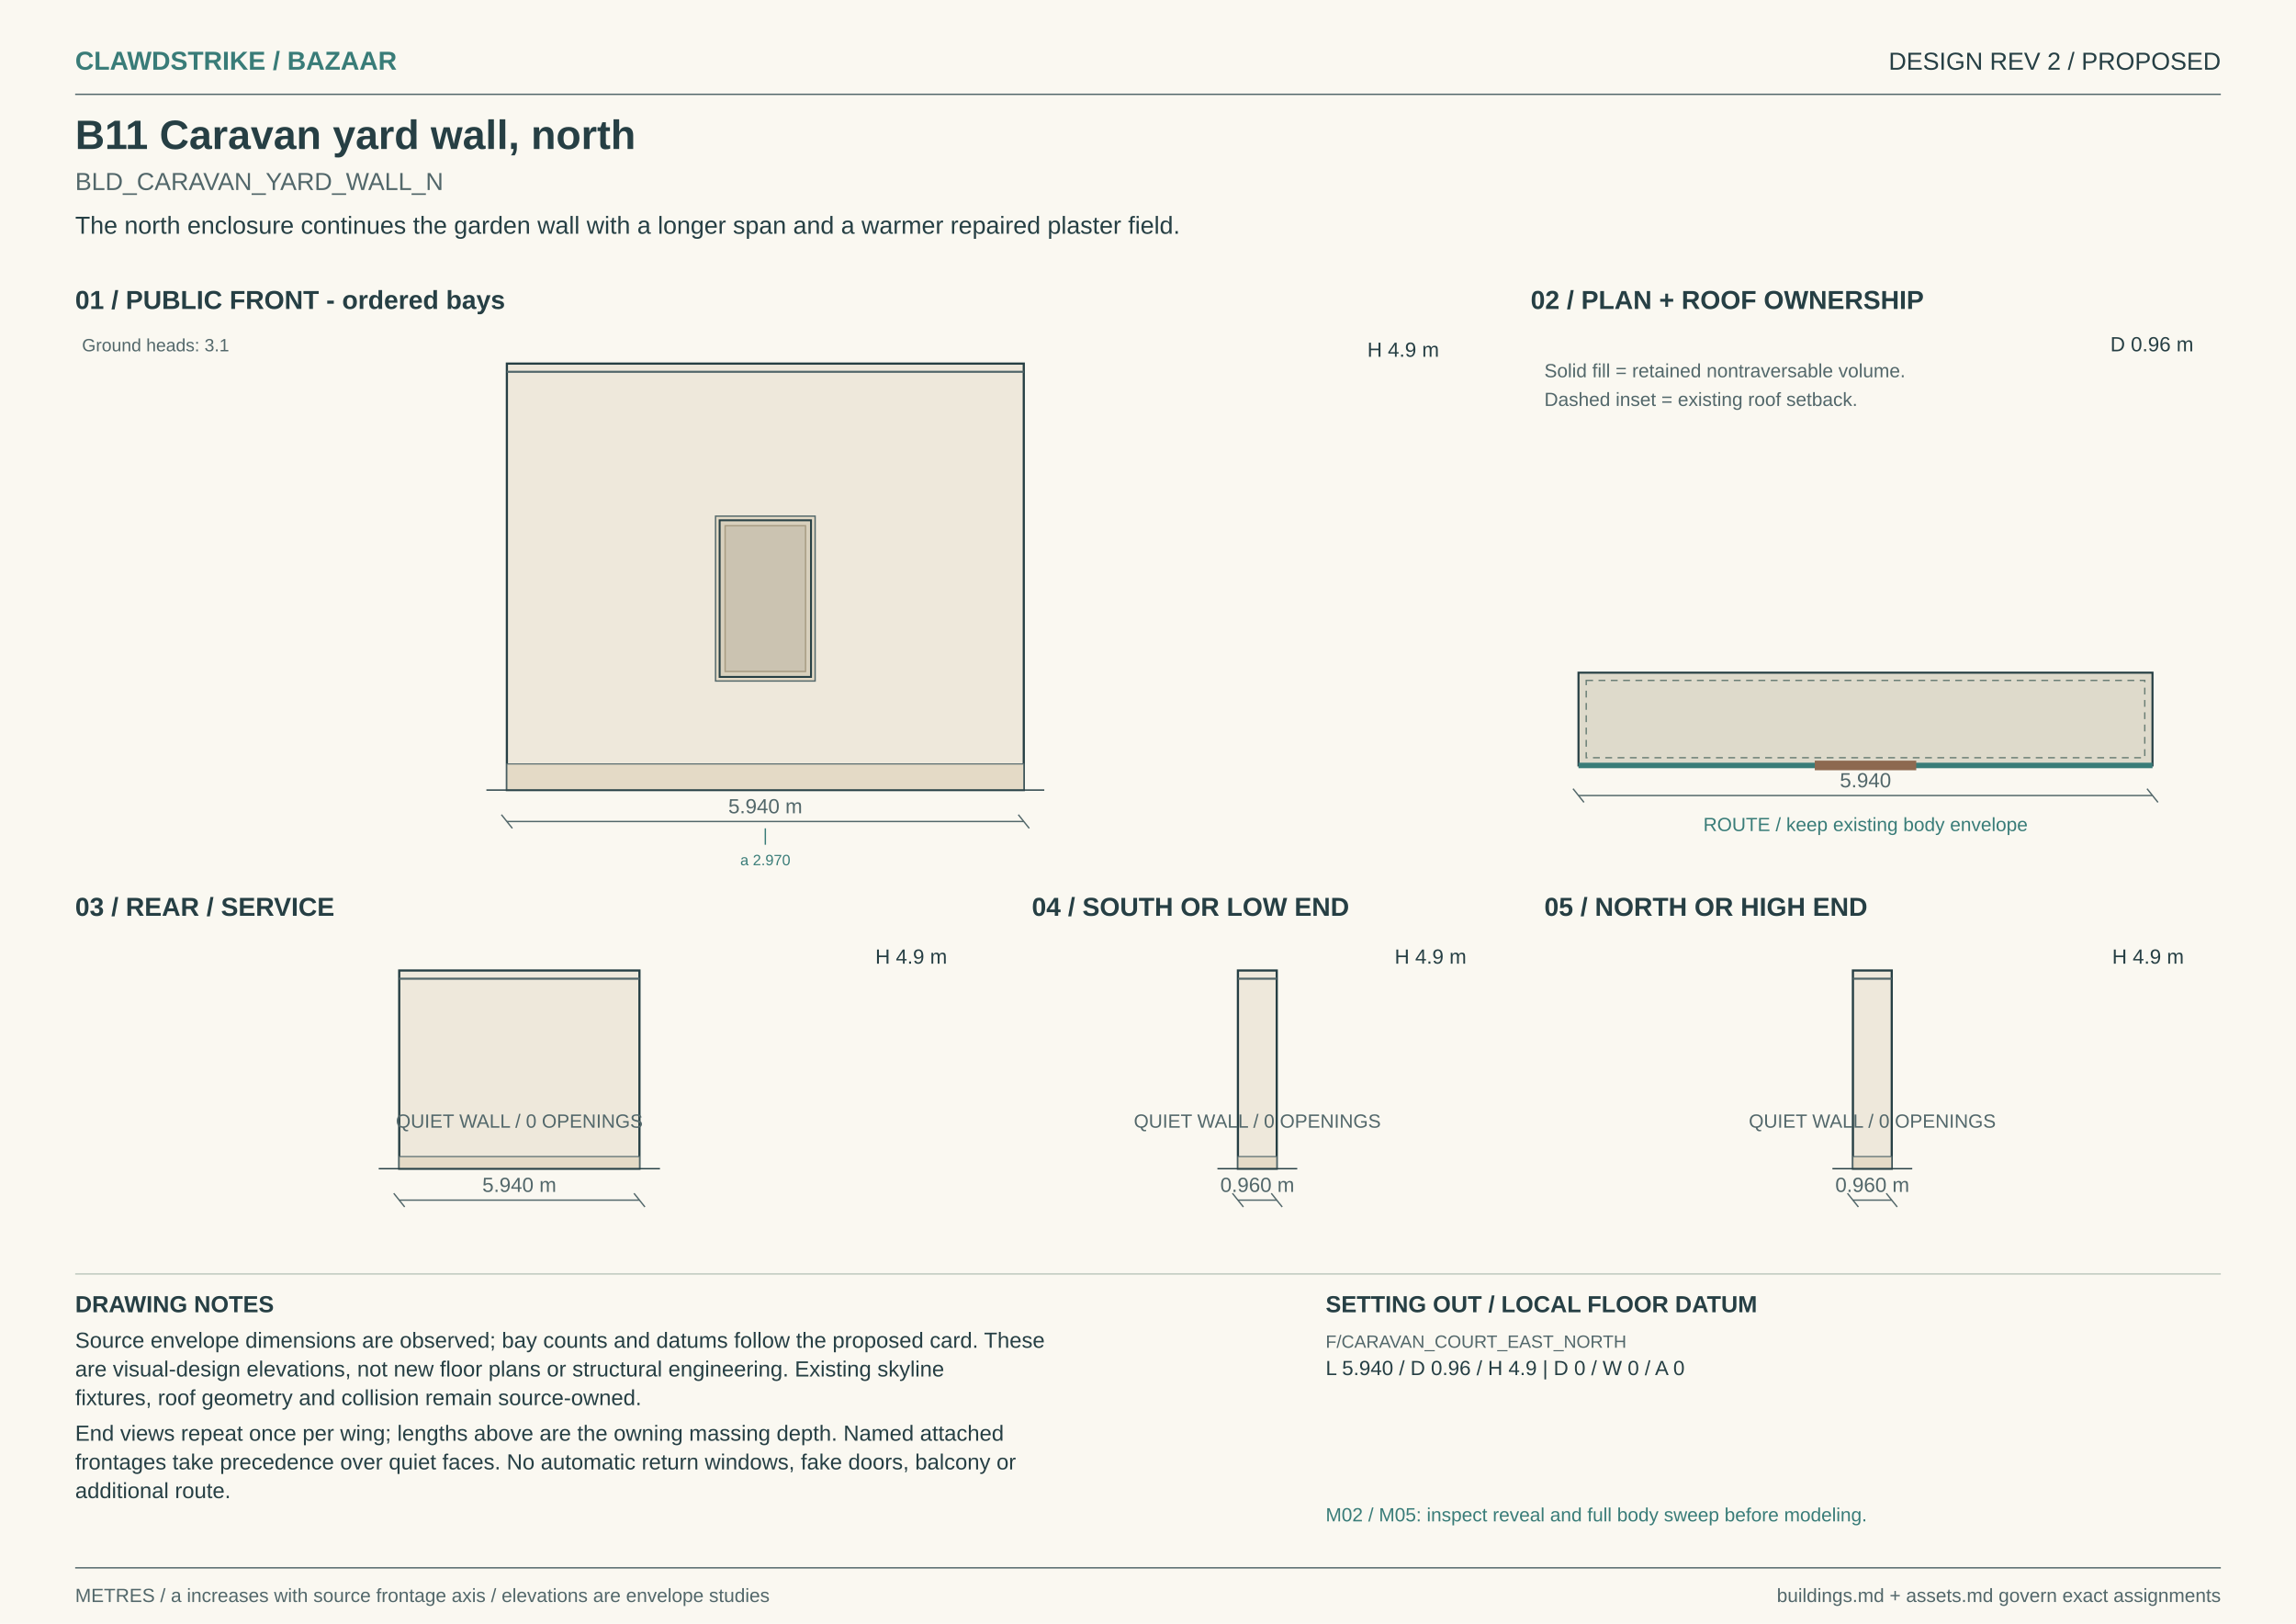
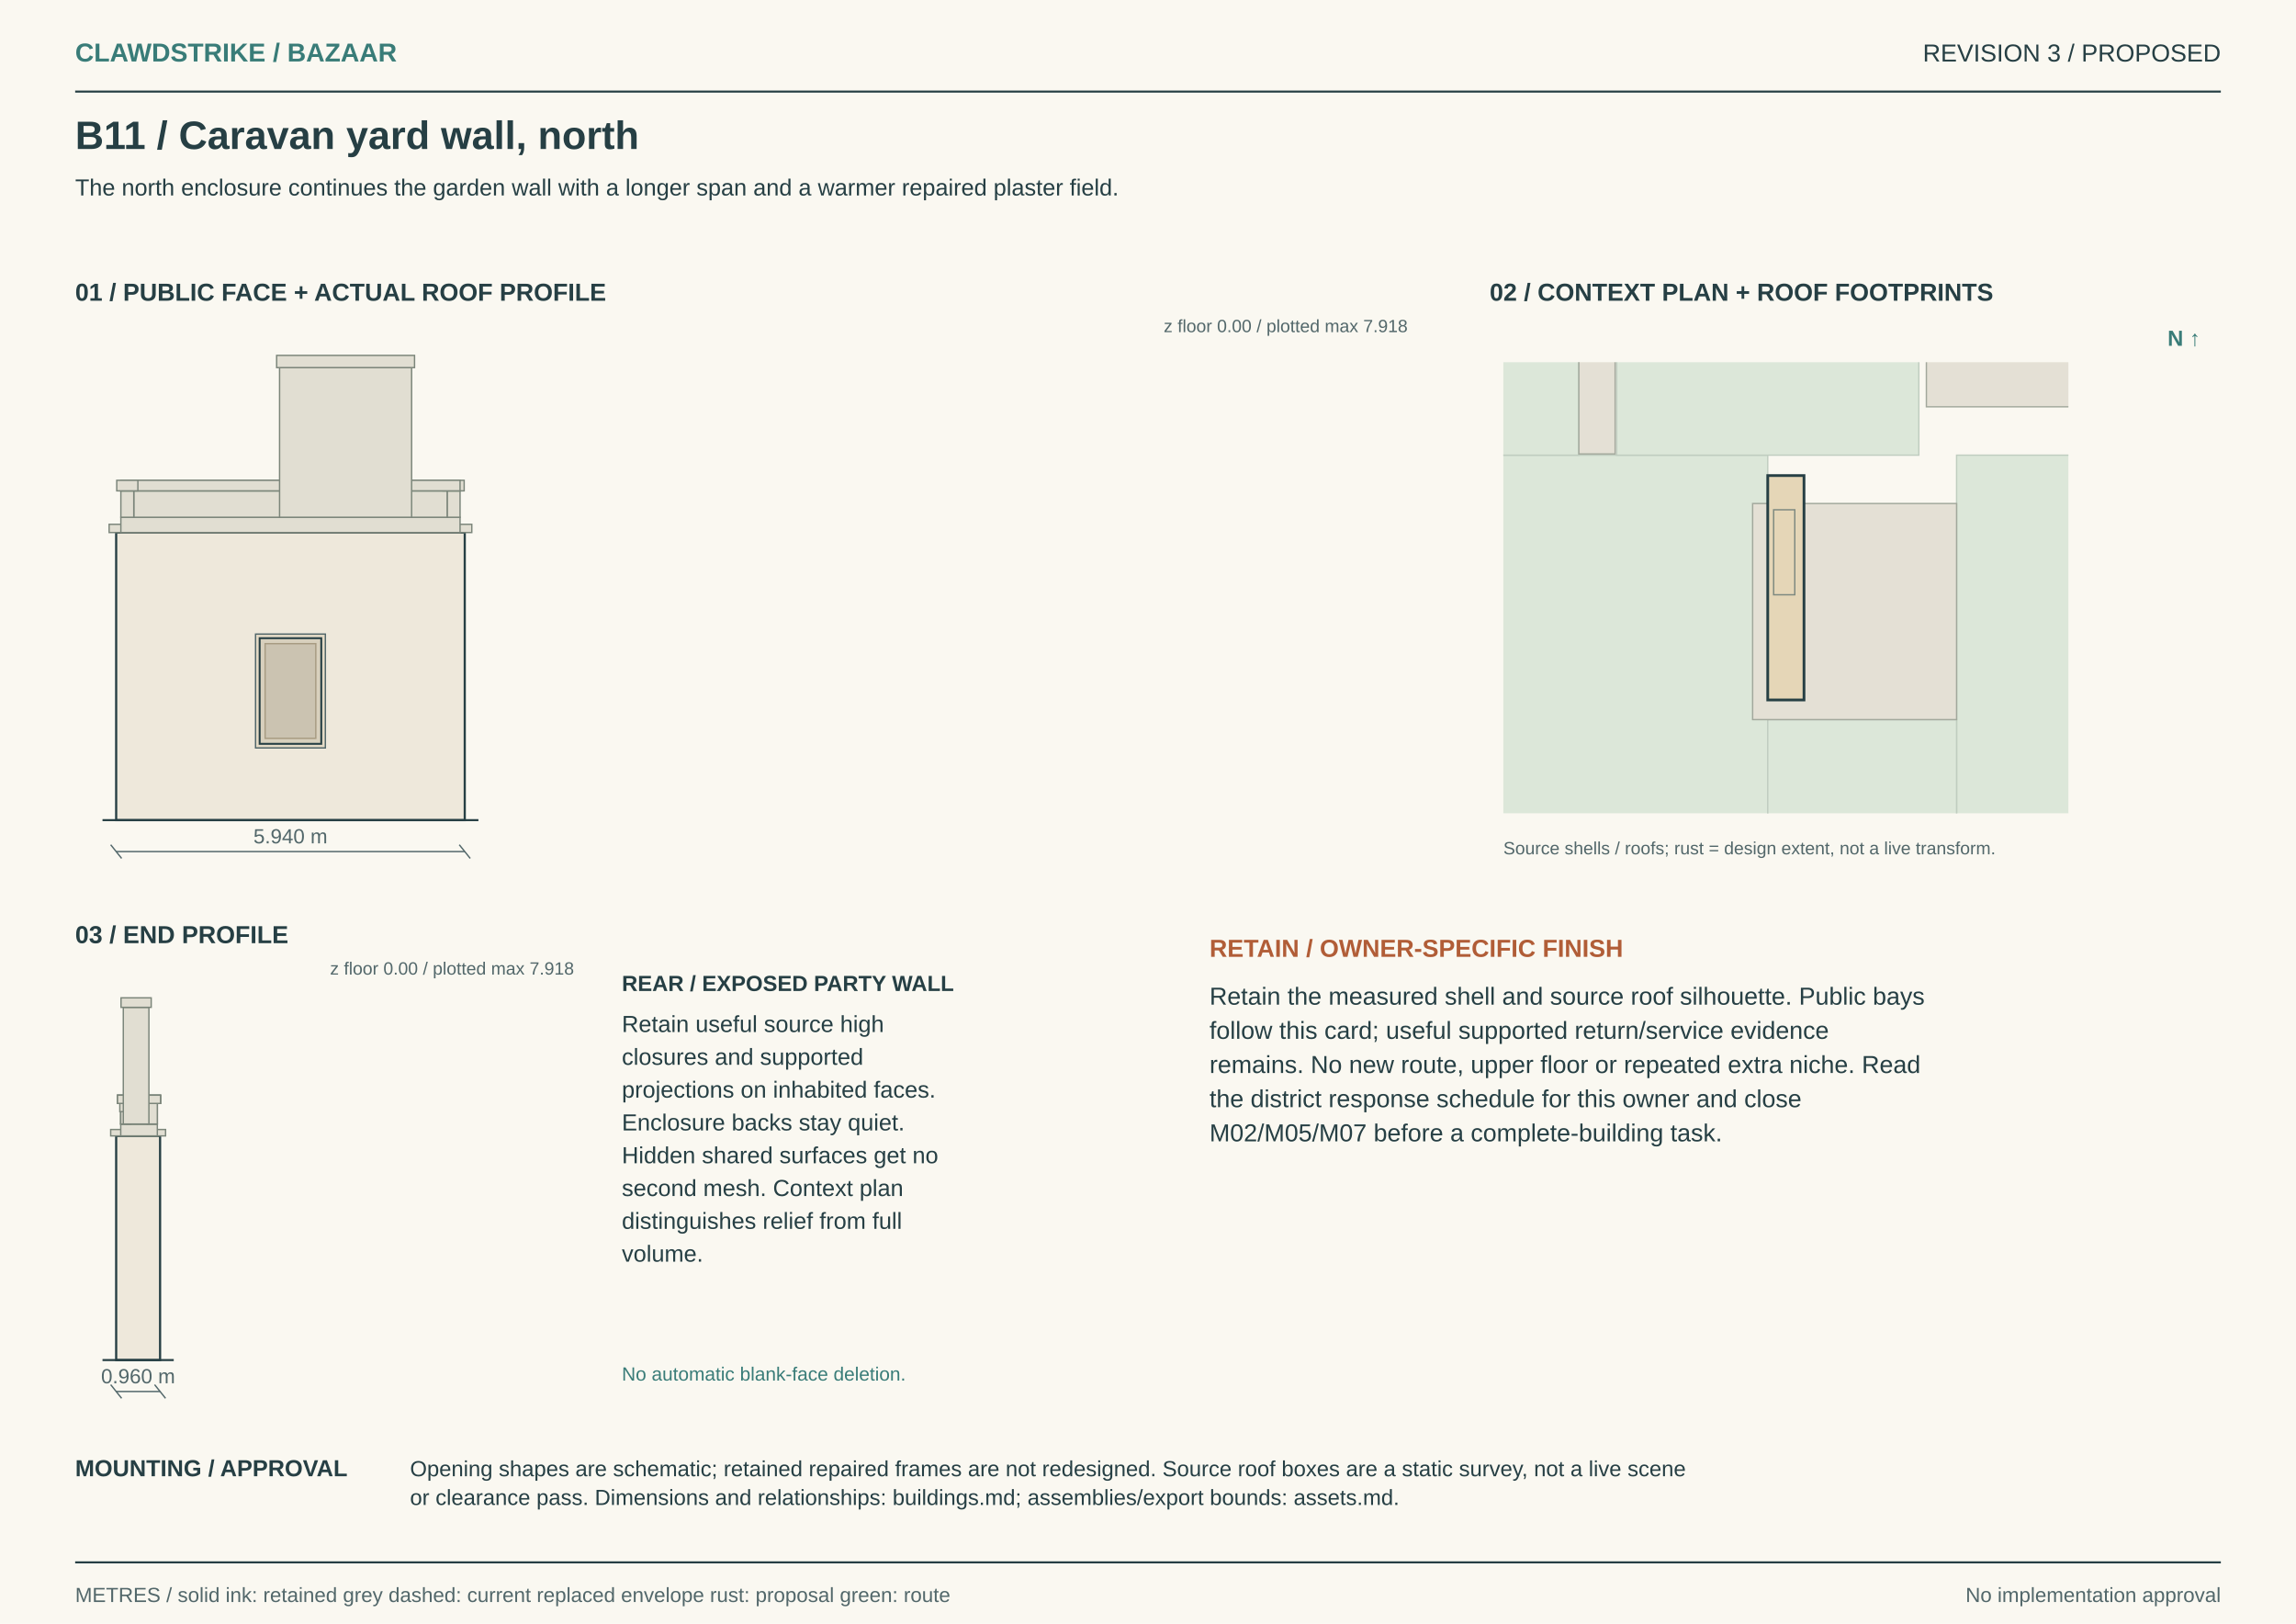
<svg xmlns="http://www.w3.org/2000/svg" width="1680" height="1188" viewBox="0 0 1680 1188">
  <rect x="0" y="0" width="1680" height="1188" fill="#faf8f1" stroke="none" stroke-width="1" />
-   <text x="55.00" y="51.00" font-family="Arial,sans-serif" font-size="19" fill="#397c78" font-weight="bold" text-anchor="start">CLAWDSTRIKE / BAZAAR</text>
-   <text x="1625.00" y="51.00" font-family="Arial,sans-serif" font-size="18" fill="#263f44" font-weight="normal" text-anchor="end">DESIGN REV 2 / PROPOSED</text>
-   <line x1="55" y1="69" x2="1625" y2="69" stroke="#52676a" stroke-width="1" />
-   <text x="55.00" y="109.00" font-family="Arial,sans-serif" font-size="30" fill="#263f44" font-weight="bold" text-anchor="start">B11  Caravan yard wall, north</text>
-   <text x="55.00" y="139.00" font-family="Arial,sans-serif" font-size="18" fill="#52676a" font-weight="normal" text-anchor="start">BLD_CARAVAN_YARD_WALL_N</text>
-   <text x="55.00" y="171.00" font-family="Arial,sans-serif" font-size="18" fill="#263f44" font-weight="normal" text-anchor="start">The north enclosure continues the garden wall with a longer span and a warmer repaired plaster field.</text>
-   <text x="55.00" y="226.00" font-family="Arial,sans-serif" font-size="19" fill="#263f44" font-weight="bold" text-anchor="start">01 / PUBLIC FRONT - ordered bays</text>
-   <rect x="370.89" y="266.0" width="378.22" height="312.0" fill="#eee8db" stroke="#263f44" stroke-width="1.6" />
-   <rect x="370.89" y="558.898" width="378.22" height="19.102" fill="#e4dac6" stroke="#52676a" stroke-width="0.8" />
-   <line x1="370.89" y1="272.0" x2="749.11" y2="272.0" stroke="#52676a" stroke-width="1.5" />
-   <rect x="523.571" y="377.612" width="72.857" height="120.612" fill="#e4dac6" stroke="#52676a" stroke-width="1" />
-   <rect x="526.571" y="380.612" width="66.857" height="114.612" fill="#d8d0bd" stroke="#263f44" stroke-width="1.4" />
-   <rect x="530.571" y="384.612" width="58.857" height="106.612" fill="#cbc3b1" stroke="#a79b82" stroke-width="1" />
-   <line x1="560" y1="606" x2="560" y2="618" stroke="#397c78" stroke-width="1" />
-   <text x="560.00" y="633.00" font-family="Arial,sans-serif" font-size="11" fill="#397c78" font-weight="normal" text-anchor="middle">a 2.970</text>
-   <line x1="370.89" y1="601" x2="749.11" y2="601" stroke="#52676a" stroke-width="1" />
-   <line x1="366.89" y1="596" x2="374.89" y2="606" stroke="#52676a" stroke-width="1" />
-   <line x1="745.11" y1="596" x2="753.11" y2="606" stroke="#52676a" stroke-width="1" />
-   <text x="560.00" y="595.00" font-family="Arial,sans-serif" font-size="15" fill="#52676a" font-weight="normal" text-anchor="middle">5.940 m</text>
-   <text x="60.00" y="257.00" font-family="Arial,sans-serif" font-size="13" fill="#52676a" font-weight="normal" text-anchor="start">Ground heads: 3.1</text>
-   <text x="1053.00" y="261.00" font-family="Arial,sans-serif" font-size="15" fill="#263f44" font-weight="normal" text-anchor="end">H 4.9 m</text>
-   <line x1="355.89" y1="578" x2="764.11" y2="578" stroke="#263f44" stroke-width="1" />
-   <text x="1120.00" y="226.00" font-family="Arial,sans-serif" font-size="19" fill="#263f44" font-weight="bold" text-anchor="start">02 / PLAN + ROOF OWNERSHIP</text>
-   <rect x="1155.0" y="492.121" width="420" height="67.879" fill="#dedacb" stroke="#263f44" stroke-width="1.5" />
-   <rect x="1160.657" y="497.778" width="408.687" height="56.566" fill="none" stroke="#6a7e75" stroke-dasharray="5 4" />
-   <line x1="1155.0" y1="560" x2="1575.0" y2="560" stroke="#397c78" stroke-width="4" />
-   <line x1="1327.879" y1="560" x2="1402.121" y2="560" stroke="#8d6950" stroke-width="7" />
-   <line x1="1155.0" y1="582" x2="1575.0" y2="582" stroke="#52676a" stroke-width="1" />
-   <line x1="1151.0" y1="577" x2="1159.0" y2="587" stroke="#52676a" stroke-width="1" />
-   <line x1="1571.0" y1="577" x2="1579.0" y2="587" stroke="#52676a" stroke-width="1" />
-   <text x="1365.00" y="576.00" font-family="Arial,sans-serif" font-size="15" fill="#52676a" font-weight="normal" text-anchor="middle">5.940</text>
-   <text x="1605.00" y="257.00" font-family="Arial,sans-serif" font-size="15" fill="#263f44" font-weight="normal" text-anchor="end">D 0.96 m</text>
-   <text x="1365.00" y="608.00" font-family="Arial,sans-serif" font-size="14" fill="#397c78" font-weight="normal" text-anchor="middle">ROUTE / keep existing body envelope</text>
-   <text x="1130.00" y="276.00" font-family="Arial,sans-serif" font-size="14" fill="#52676a" font-weight="normal" text-anchor="start">Solid fill = retained nontraversable volume.</text>
-   <text x="1130.00" y="297.00" font-family="Arial,sans-serif" font-size="14" fill="#52676a" font-weight="normal" text-anchor="start">Dashed inset = existing roof setback.</text>
-   <text x="55.00" y="670.00" font-family="Arial,sans-serif" font-size="19" fill="#263f44" font-weight="bold" text-anchor="start">03 / REAR / SERVICE</text>
-   <rect x="292.112" y="710.0" width="175.776" height="145.0" fill="#eee8db" stroke="#263f44" stroke-width="1.6" />
-   <rect x="292.112" y="846.122" width="175.776" height="8.878" fill="#e4dac6" stroke="#52676a" stroke-width="0.8" />
-   <line x1="292.112" y1="716.0" x2="467.888" y2="716.0" stroke="#52676a" stroke-width="1.5" />
-   <line x1="292.112" y1="878" x2="467.888" y2="878" stroke="#52676a" stroke-width="1" />
-   <line x1="288.112" y1="873" x2="296.112" y2="883" stroke="#52676a" stroke-width="1" />
-   <line x1="463.888" y1="873" x2="471.888" y2="883" stroke="#52676a" stroke-width="1" />
-   <text x="380.00" y="872.00" font-family="Arial,sans-serif" font-size="15" fill="#52676a" font-weight="normal" text-anchor="middle">5.940 m</text>
-   <text x="693.00" y="705.00" font-family="Arial,sans-serif" font-size="15" fill="#263f44" font-weight="normal" text-anchor="end">H 4.9 m</text>
-   <line x1="277.112" y1="855" x2="482.888" y2="855" stroke="#263f44" stroke-width="1" />
-   <text x="380.00" y="825.00" font-family="Arial,sans-serif" font-size="14" fill="#52676a" font-weight="normal" text-anchor="middle">QUIET WALL / 0 OPENINGS</text>
-   <text x="755.00" y="670.00" font-family="Arial,sans-serif" font-size="19" fill="#263f44" font-weight="bold" text-anchor="start">04 / SOUTH OR LOW END</text>
-   <rect x="905.796" y="710.0" width="28.408" height="145.0" fill="#eee8db" stroke="#263f44" stroke-width="1.6" />
-   <rect x="905.796" y="846.122" width="28.408" height="8.878" fill="#e4dac6" stroke="#52676a" stroke-width="0.8" />
-   <line x1="905.796" y1="716.0" x2="934.204" y2="716.0" stroke="#52676a" stroke-width="1.5" />
-   <line x1="905.796" y1="878" x2="934.204" y2="878" stroke="#52676a" stroke-width="1" />
-   <line x1="901.796" y1="873" x2="909.796" y2="883" stroke="#52676a" stroke-width="1" />
-   <line x1="930.204" y1="873" x2="938.204" y2="883" stroke="#52676a" stroke-width="1" />
-   <text x="920.00" y="872.00" font-family="Arial,sans-serif" font-size="15" fill="#52676a" font-weight="normal" text-anchor="middle">0.960 m</text>
-   <text x="1073.00" y="705.00" font-family="Arial,sans-serif" font-size="15" fill="#263f44" font-weight="normal" text-anchor="end">H 4.9 m</text>
-   <line x1="890.796" y1="855" x2="949.204" y2="855" stroke="#263f44" stroke-width="1" />
-   <text x="920.00" y="825.00" font-family="Arial,sans-serif" font-size="14" fill="#52676a" font-weight="normal" text-anchor="middle">QUIET WALL / 0 OPENINGS</text>
-   <text x="1130.00" y="670.00" font-family="Arial,sans-serif" font-size="19" fill="#263f44" font-weight="bold" text-anchor="start">05 / NORTH OR HIGH END</text>
-   <rect x="1355.796" y="710.0" width="28.408" height="145.0" fill="#eee8db" stroke="#263f44" stroke-width="1.6" />
-   <rect x="1355.796" y="846.122" width="28.408" height="8.878" fill="#e4dac6" stroke="#52676a" stroke-width="0.8" />
-   <line x1="1355.796" y1="716.0" x2="1384.204" y2="716.0" stroke="#52676a" stroke-width="1.5" />
-   <line x1="1355.796" y1="878" x2="1384.204" y2="878" stroke="#52676a" stroke-width="1" />
-   <line x1="1351.796" y1="873" x2="1359.796" y2="883" stroke="#52676a" stroke-width="1" />
-   <line x1="1380.204" y1="873" x2="1388.204" y2="883" stroke="#52676a" stroke-width="1" />
-   <text x="1370.00" y="872.00" font-family="Arial,sans-serif" font-size="15" fill="#52676a" font-weight="normal" text-anchor="middle">0.960 m</text>
-   <text x="1598.00" y="705.00" font-family="Arial,sans-serif" font-size="15" fill="#263f44" font-weight="normal" text-anchor="end">H 4.9 m</text>
-   <line x1="1340.796" y1="855" x2="1399.204" y2="855" stroke="#263f44" stroke-width="1" />
-   <text x="1370.00" y="825.00" font-family="Arial,sans-serif" font-size="14" fill="#52676a" font-weight="normal" text-anchor="middle">QUIET WALL / 0 OPENINGS</text>
-   <line x1="55" y1="932" x2="1625" y2="932" stroke="#bec7bd" stroke-width="1" />
-   <text x="55.00" y="960.00" font-family="Arial,sans-serif" font-size="17" fill="#263f44" font-weight="bold" text-anchor="start">DRAWING NOTES</text>
-   <text x="55.00" y="986.00" font-family="Arial,sans-serif" font-size="16" fill="#263f44" font-weight="normal" text-anchor="start">Source envelope dimensions are observed; bay counts and datums follow the proposed card. These</text>
-   <text x="55.00" y="1007.00" font-family="Arial,sans-serif" font-size="16" fill="#263f44" font-weight="normal" text-anchor="start">are visual-design elevations, not new floor plans or structural engineering. Existing skyline</text>
-   <text x="55.00" y="1028.00" font-family="Arial,sans-serif" font-size="16" fill="#263f44" font-weight="normal" text-anchor="start">fixtures, roof geometry and collision remain source-owned.</text>
-   <text x="55.00" y="1054.00" font-family="Arial,sans-serif" font-size="16" fill="#263f44" font-weight="normal" text-anchor="start">End views repeat once per wing; lengths above are the owning massing depth. Named attached</text>
-   <text x="55.00" y="1075.00" font-family="Arial,sans-serif" font-size="16" fill="#263f44" font-weight="normal" text-anchor="start">frontages take precedence over quiet faces. No automatic return windows, fake doors, balcony or</text>
-   <text x="55.00" y="1096.00" font-family="Arial,sans-serif" font-size="16" fill="#263f44" font-weight="normal" text-anchor="start">additional route.</text>
-   <text x="970.00" y="960.00" font-family="Arial,sans-serif" font-size="17" fill="#263f44" font-weight="bold" text-anchor="start">SETTING OUT / LOCAL FLOOR DATUM</text>
-   <text x="970.00" y="986.00" font-family="Arial,sans-serif" font-size="13" fill="#52676a" font-weight="normal" text-anchor="start">F/CARAVAN_COURT_EAST_NORTH</text>
-   <text x="970.00" y="1006.00" font-family="Arial,sans-serif" font-size="15" fill="#263f44" font-weight="normal" text-anchor="start">L 5.940 / D 0.96 / H 4.9  |  D 0 / W 0 / A 0</text>
-   <text x="970.00" y="1113.00" font-family="Arial,sans-serif" font-size="14" fill="#397c78" font-weight="normal" text-anchor="start">M02 / M05: inspect reveal and full body sweep before modeling.</text>
-   <line x1="55" y1="1147" x2="1625" y2="1147" stroke="#52676a" stroke-width="1" />
-   <text x="55.00" y="1172.00" font-family="Arial,sans-serif" font-size="14" fill="#52676a" font-weight="normal" text-anchor="start">METRES / a increases with source frontage axis / elevations are envelope studies</text>
-   <text x="1625.00" y="1172.00" font-family="Arial,sans-serif" font-size="14" fill="#52676a" font-weight="normal" text-anchor="end">buildings.md + assets.md govern exact assignments</text>
+   <text x="55.00" y="45.00" font-family="Arial,sans-serif" font-size="19" fill="#397c78" font-weight="bold" text-anchor="start">CLAWDSTRIKE / BAZAAR</text>
+   <text x="1625.00" y="45.00" font-family="Arial,sans-serif" font-size="18" fill="#263f44" font-weight="normal" text-anchor="end">REVISION 3 / PROPOSED</text>
+   <line x1="55" y1="67" x2="1625" y2="67" stroke="#263f44" stroke-width="1.5" />
+   <text x="55.00" y="109.00" font-family="Arial,sans-serif" font-size="29" fill="#263f44" font-weight="bold" text-anchor="start">B11 / Caravan yard wall, north</text>
+   <text x="55.00" y="143.00" font-family="Arial,sans-serif" font-size="17" fill="#263f44" font-weight="normal" text-anchor="start">The north enclosure continues the garden wall with a longer span and a warmer repaired plaster field.</text>
+   <text x="55.00" y="220.00" font-family="Arial,sans-serif" font-size="18" fill="#263f44" font-weight="bold" text-anchor="start">01 / PUBLIC FACE + ACTUAL ROOF PROFILE</text>
+   <rect x="85.0" y="389.593" width="255.064" height="210.407" fill="#eee8db" stroke="#263f44" stroke-width="1.6" />
+   <rect x="79.847" y="383.582" width="265.37" height="6.012" fill="#e1ded2" stroke="#7b857a" stroke-width="1" />
+   <rect x="88.435" y="378.429" width="248.194" height="11.164" fill="#e1ded2" stroke="#7b857a" stroke-width="1" />
+   <rect x="97.882" y="359.106" width="229.3" height="19.323" fill="#e1ded2" stroke="#7b857a" stroke-width="1" />
+   <rect x="327.182" y="359.106" width="9.447" height="19.323" fill="#e1ded2" stroke="#7b857a" stroke-width="1" />
+   <rect x="97.882" y="359.106" width="229.3" height="19.323" fill="#e1ded2" stroke="#7b857a" stroke-width="1" />
+   <rect x="88.435" y="359.106" width="9.447" height="19.323" fill="#e1ded2" stroke="#7b857a" stroke-width="1" />
+   <rect x="236.837" y="359.106" width="39.711" height="7.729" fill="#e1ded2" stroke="#7b857a" stroke-width="1" />
+   <rect x="88.435" y="351.377" width="248.194" height="7.729" fill="#e1ded2" stroke="#7b857a" stroke-width="1" />
+   <rect x="324.177" y="351.377" width="15.458" height="7.729" fill="#e1ded2" stroke="#7b857a" stroke-width="1" />
+   <rect x="88.435" y="351.377" width="248.194" height="7.729" fill="#e1ded2" stroke="#7b857a" stroke-width="1" />
+   <rect x="85.429" y="351.377" width="15.458" height="7.729" fill="#e1ded2" stroke="#7b857a" stroke-width="1" />
+   <rect x="204.565" y="268.932" width="96.615" height="109.497" fill="#e1ded2" stroke="#7b857a" stroke-width="1" />
+   <rect x="202.418" y="260.0" width="100.909" height="8.932" fill="#e1ded2" stroke="#7b857a" stroke-width="1" />
+   <rect x="186.989" y="463.886" width="51.087" height="83.292" fill="#e4dac6" stroke="#52676a" stroke-width="1" />
+   <rect x="189.989" y="466.886" width="45.087" height="77.292" fill="#d8d0bd" stroke="#263f44" stroke-width="1.4" />
+   <rect x="193.989" y="470.886" width="37.087" height="69.292" fill="#cbc3b1" stroke="#a79b82" stroke-width="1" />
+   <line x1="85.0" y1="623" x2="340.064" y2="623" stroke="#52676a" stroke-width="1" />
+   <line x1="81.0" y1="618" x2="89.0" y2="628" stroke="#52676a" stroke-width="1" />
+   <line x1="336.064" y1="618" x2="344.064" y2="628" stroke="#52676a" stroke-width="1" />
+   <text x="212.53" y="617.00" font-family="Arial,sans-serif" font-size="15" fill="#52676a" font-weight="normal" text-anchor="middle">5.940 m</text>
+   <line x1="75" y1="600" x2="350.064" y2="600" stroke="#263f44" stroke-width="1.5" />
+   <text x="1030.00" y="243.00" font-family="Arial,sans-serif" font-size="13" fill="#52676a" font-weight="normal" text-anchor="end">z floor 0.00 / plotted max 7.918</text>
+   <text x="1090.00" y="220.00" font-family="Arial,sans-serif" font-size="18" fill="#263f44" font-weight="bold" text-anchor="start">02 / CONTEXT PLAN + ROOF FOOTPRINTS</text>
+   <defs>
+     <clipPath id="clipBLD_CARAVAN_YARD_WALL_N">
+       <rect x="1100" y="265" width="413.467" height="330.0" />
+     </clipPath>
+   </defs>
+   <g clip-path="url(#clipBLD_CARAVAN_YARD_WALL_N)">
+     <rect x="1348.744" y="1272.688" width="608.04" height="386.935" fill="#dce7d9" stroke="#c0cdc0" stroke-width="1" />
+     <rect x="1459.296" y="775.201" width="331.658" height="497.487" fill="#dce7d9" stroke="#c0cdc0" stroke-width="1" />
+     <rect x="1431.658" y="332.99" width="442.211" height="442.211" fill="#dce7d9" stroke="#c0cdc0" stroke-width="1" />
+     <rect x="1542.211" y="-109.221" width="304.02" height="442.211" fill="#dce7d9" stroke="#c0cdc0" stroke-width="1" />
+     <rect x="1459.296" y="-496.156" width="359.296" height="386.935" fill="#dce7d9" stroke="#c0cdc0" stroke-width="1" />
+     <rect x="1348.744" y="-883.09" width="608.04" height="386.935" fill="#dce7d9" stroke="#c0cdc0" stroke-width="1" />
+     <rect x="961.809" y="830.477" width="193.467" height="552.764" fill="#dce7d9" stroke="#c0cdc0" stroke-width="1" />
+     <rect x="961.809" y="332.99" width="331.658" height="497.487" fill="#dce7d9" stroke="#c0cdc0" stroke-width="1" />
+     <rect x="961.809" y="-551.432" width="193.467" height="884.422" fill="#dce7d9" stroke="#c0cdc0" stroke-width="1" />
+     <rect x="1182.915" y="111.884" width="221.106" height="221.106" fill="#dce7d9" stroke="#c0cdc0" stroke-width="1" />
+     <rect x="1182.915" y="-164.497" width="221.106" height="276.382" fill="#dce7d9" stroke="#c0cdc0" stroke-width="1" />
+     <rect x="1182.915" y="-330.327" width="221.106" height="165.829" fill="#dce7d9" stroke="#c0cdc0" stroke-width="1" />
+     <rect x="1182.915" y="-454.698" width="221.106" height="124.372" fill="#dce7d9" stroke="#c0cdc0" stroke-width="1" />
+     <rect x="2150.251" y="775.201" width="193.467" height="608.04" fill="#dce7d9" stroke="#c0cdc0" stroke-width="1" />
+     <rect x="2012.06" y="332.99" width="331.658" height="442.211" fill="#dce7d9" stroke="#c0cdc0" stroke-width="1" />
+     <rect x="2150.251" y="-53.945" width="193.467" height="386.935" fill="#dce7d9" stroke="#c0cdc0" stroke-width="1" />
+     <rect x="2012.06" y="-551.432" width="331.658" height="497.487" fill="#dce7d9" stroke="#c0cdc0" stroke-width="1" />
+     <rect x="1293.467" y="526.457" width="138.191" height="138.191" fill="#dce7d9" stroke="#c0cdc0" stroke-width="1" />
+     <rect x="1873.869" y="443.543" width="138.191" height="138.191" fill="#dce7d9" stroke="#c0cdc0" stroke-width="1" />
+     <rect x="1404.02" y="-454.698" width="55.276" height="124.372" fill="#dce7d9" stroke="#c0cdc0" stroke-width="1" />
+     <rect x="1818.593" y="-330.327" width="193.467" height="138.191" fill="#dce7d9" stroke="#c0cdc0" stroke-width="1" />
+     <rect x="1155.276" y="1300.327" width="193.467" height="138.191" fill="#dce7d9" stroke="#c0cdc0" stroke-width="1" />
+     <rect x="1956.784" y="1300.327" width="193.467" height="138.191" fill="#dce7d9" stroke="#c0cdc0" stroke-width="1" />
+     <rect x="1155.276" y="-579.07" width="193.467" height="138.191" fill="#dce7d9" stroke="#c0cdc0" stroke-width="1" />
+     <rect x="1956.784" y="-579.07" width="193.467" height="138.191" fill="#dce7d9" stroke="#c0cdc0" stroke-width="1" />
+     <rect x="1293.467" y="347.915" width="26.533" height="164.171" fill="#e4e0d5" stroke="#a2a89c" stroke-width="1" />
+     <rect x="1293.467" y="681.231" width="26.533" height="134.322" fill="#e4e0d5" stroke="#a2a89c" stroke-width="1" />
+     <rect x="845.729" y="372.789" width="116.08" height="417.889" fill="#e4e0d5" stroke="#a2a89c" stroke-width="1" />
+     <rect x="2343.719" y="368.367" width="116.08" height="371.457" fill="#e4e0d5" stroke="#a2a89c" stroke-width="1" />
+     <rect x="2022.01" y="775.201" width="116.08" height="26.533" fill="#e4e0d5" stroke="#a2a89c" stroke-width="1" />
+     <rect x="1879.397" y="581.734" width="132.663" height="158.09" fill="#e4e0d5" stroke="#a2a89c" stroke-width="1" />
+     <rect x="1879.397" y="368.367" width="132.663" height="75.176" fill="#e4e0d5" stroke="#a2a89c" stroke-width="1" />
+     <rect x="2343.719" y="823.844" width="26.533" height="510.754" fill="#e4e0d5" stroke="#a2a89c" stroke-width="1" />
+     <rect x="2034.171" y="823.844" width="116.08" height="228.015" fill="#e4e0d5" stroke="#a2a89c" stroke-width="1" />
+     <rect x="2017.588" y="1051.859" width="132.663" height="248.467" fill="#e4e0d5" stroke="#a2a89c" stroke-width="1" />
+     <rect x="1873.869" y="581.734" width="132.663" height="158.09" fill="#e4e0d5" stroke="#a2a89c" stroke-width="1" />
+     <rect x="1873.869" y="368.367" width="132.663" height="75.176" fill="#e4e0d5" stroke="#a2a89c" stroke-width="1" />
+     <rect x="1282.412" y="368.367" width="149.246" height="158.09" fill="#e4e0d5" stroke="#a2a89c" stroke-width="1" />
+     <rect x="1282.412" y="664.648" width="149.246" height="75.176" fill="#e4e0d5" stroke="#a2a89c" stroke-width="1" />
+     <rect x="1972.261" y="-605.603" width="162.513" height="26.533" fill="#e4e0d5" stroke="#a2a89c" stroke-width="1" />
+     <rect x="1170.754" y="-605.603" width="162.513" height="26.533" fill="#e4e0d5" stroke="#a2a89c" stroke-width="1" />
+     <rect x="2343.719" y="-511.633" width="26.533" height="208.945" fill="#e4e0d5" stroke="#a2a89c" stroke-width="1" />
+     <rect x="2343.719" y="-302.688" width="26.533" height="208.945" fill="#e4e0d5" stroke="#a2a89c" stroke-width="1" />
+     <rect x="2150.251" y="-577.965" width="166.935" height="26.533" fill="#e4e0d5" stroke="#a2a89c" stroke-width="1" />
+     <rect x="2022.01" y="-53.945" width="116.08" height="26.533" fill="#e4e0d5" stroke="#a2a89c" stroke-width="1" />
+     <rect x="1879.397" y="-440.879" width="132.663" height="110.553" fill="#e4e0d5" stroke="#a2a89c" stroke-width="1" />
+     <rect x="1879.397" y="-192.136" width="132.663" height="98.392" fill="#e4e0d5" stroke="#a2a89c" stroke-width="1" />
+     <rect x="1818.593" y="-465.201" width="116.08" height="134.874" fill="#e4e0d5" stroke="#a2a89c" stroke-width="1" />
+     <rect x="1818.593" y="-192.136" width="116.08" height="51.96" fill="#e4e0d5" stroke="#a2a89c" stroke-width="1" />
+     <rect x="1326.633" y="-330.327" width="132.663" height="190.151" fill="#e4e0d5" stroke="#a2a89c" stroke-width="1" />
+     <rect x="1155.276" y="-182.628" width="26.533" height="257.367" fill="#e4e0d5" stroke="#a2a89c" stroke-width="1" />
+     <rect x="1155.276" y="-439.995" width="26.533" height="257.367" fill="#e4e0d5" stroke="#a2a89c" stroke-width="1" />
+     <rect x="1155.276" y="74.739" width="26.533" height="257.367" fill="#e4e0d5" stroke="#a2a89c" stroke-width="1" />
+     <rect x="1155.276" y="847.06" width="26.533" height="436.683" fill="#e4e0d5" stroke="#a2a89c" stroke-width="1" />
+     <rect x="1810.854" y="1246.156" width="127.688" height="26.533" fill="#e4e0d5" stroke="#a2a89c" stroke-width="1" />
+     <rect x="1366.985" y="1246.156" width="72.965" height="26.533" fill="#e4e0d5" stroke="#a2a89c" stroke-width="1" />
+     <rect x="1835.176" y="-496.156" width="103.367" height="26.533" fill="#e4e0d5" stroke="#a2a89c" stroke-width="1" />
+     <rect x="1366.985" y="-496.156" width="72.965" height="26.533" fill="#e4e0d5" stroke="#a2a89c" stroke-width="1" />
+     <rect x="1790.955" y="815.0" width="116.08" height="417.889" fill="#e4e0d5" stroke="#a2a89c" stroke-width="1" />
+     <rect x="1326.633" y="815.0" width="132.663" height="417.889" fill="#e4e0d5" stroke="#a2a89c" stroke-width="1" />
+     <rect x="1404.02" y="-142.387" width="132.663" height="232.161" fill="#e4e0d5" stroke="#a2a89c" stroke-width="1" />
+     <rect x="1846.231" y="-73.844" width="116.08" height="371.457" fill="#e4e0d5" stroke="#a2a89c" stroke-width="1" />
+     <rect x="1409.548" y="-73.844" width="132.663" height="371.457" fill="#e4e0d5" stroke="#a2a89c" stroke-width="1" />
+     <rect x="1293.467" y="347.915" width="26.533" height="164.171" fill="#e5d6b7" stroke="#263f44" stroke-width="2" />
+     <rect x="1297.779" y="372.942" width="15.477" height="62.186" fill="none" stroke="#7d8980" stroke-width="1" />
+   </g>
+   <text x="1610.00" y="253.00" font-family="Arial,sans-serif" font-size="16" fill="#397c78" font-weight="bold" text-anchor="end">N ↑</text>
+   <text x="1100.00" y="625.00" font-family="Arial,sans-serif" font-size="13" fill="#52676a" font-weight="normal" text-anchor="start">Source shells / roofs; rust = design extent, not a live transform.</text>
+   <text x="55.00" y="690.00" font-family="Arial,sans-serif" font-size="18" fill="#263f44" font-weight="bold" text-anchor="start">03 / END PROFILE</text>
+   <rect x="85" y="831.007" width="32.129" height="163.993" fill="#eee8db" stroke="#263f44" stroke-width="1.6" />
+   <rect x="80.984" y="826.321" width="40.162" height="4.686" fill="#e1ded2" stroke="#7b857a" stroke-width="1" />
+   <rect x="88.347" y="822.305" width="26.774" height="8.702" fill="#e1ded2" stroke="#7b857a" stroke-width="1" />
+   <rect x="88.347" y="807.244" width="7.363" height="15.061" fill="#e1ded2" stroke="#7b857a" stroke-width="1" />
+   <rect x="88.347" y="807.244" width="26.774" height="15.061" fill="#e1ded2" stroke="#7b857a" stroke-width="1" />
+   <rect x="107.758" y="807.244" width="7.363" height="15.061" fill="#e1ded2" stroke="#7b857a" stroke-width="1" />
+   <rect x="88.347" y="807.244" width="26.774" height="15.061" fill="#e1ded2" stroke="#7b857a" stroke-width="1" />
+   <rect x="87.677" y="807.244" width="8.032" height="6.024" fill="#e1ded2" stroke="#7b857a" stroke-width="1" />
+   <rect x="86.004" y="801.22" width="12.048" height="6.024" fill="#e1ded2" stroke="#7b857a" stroke-width="1" />
+   <rect x="86.004" y="801.22" width="31.46" height="6.024" fill="#e1ded2" stroke="#7b857a" stroke-width="1" />
+   <rect x="105.416" y="801.22" width="12.048" height="6.024" fill="#e1ded2" stroke="#7b857a" stroke-width="1" />
+   <rect x="86.004" y="801.22" width="31.46" height="6.024" fill="#e1ded2" stroke="#7b857a" stroke-width="1" />
+   <rect x="90.221" y="736.961" width="18.742" height="85.344" fill="#e1ded2" stroke="#7b857a" stroke-width="1" />
+   <rect x="88.548" y="730.0" width="22.089" height="6.961" fill="#e1ded2" stroke="#7b857a" stroke-width="1" />
+   <line x1="85" y1="1018" x2="117.129" y2="1018" stroke="#52676a" stroke-width="1" />
+   <line x1="81" y1="1013" x2="89" y2="1023" stroke="#52676a" stroke-width="1" />
+   <line x1="113.129" y1="1013" x2="121.129" y2="1023" stroke="#52676a" stroke-width="1" />
+   <text x="101.06" y="1012.00" font-family="Arial,sans-serif" font-size="15" fill="#52676a" font-weight="normal" text-anchor="middle">0.960 m</text>
+   <line x1="75" y1="995" x2="127.129" y2="995" stroke="#263f44" stroke-width="1.5" />
+   <text x="420.00" y="713.00" font-family="Arial,sans-serif" font-size="13" fill="#52676a" font-weight="normal" text-anchor="end">z floor 0.00 / plotted max 7.918</text>
+   <text x="455.00" y="725.00" font-family="Arial,sans-serif" font-size="16" fill="#263f44" font-weight="bold" text-anchor="start">REAR / EXPOSED PARTY WALL</text>
+   <text x="455.00" y="755.00" font-family="Arial,sans-serif" font-size="17" fill="#263f44" font-weight="normal" text-anchor="start">Retain useful source high</text>
+   <text x="455.00" y="779.00" font-family="Arial,sans-serif" font-size="17" fill="#263f44" font-weight="normal" text-anchor="start">closures and supported</text>
+   <text x="455.00" y="803.00" font-family="Arial,sans-serif" font-size="17" fill="#263f44" font-weight="normal" text-anchor="start">projections on inhabited faces.</text>
+   <text x="455.00" y="827.00" font-family="Arial,sans-serif" font-size="17" fill="#263f44" font-weight="normal" text-anchor="start">Enclosure backs stay quiet.</text>
+   <text x="455.00" y="851.00" font-family="Arial,sans-serif" font-size="17" fill="#263f44" font-weight="normal" text-anchor="start">Hidden shared surfaces get no</text>
+   <text x="455.00" y="875.00" font-family="Arial,sans-serif" font-size="17" fill="#263f44" font-weight="normal" text-anchor="start">second mesh. Context plan</text>
+   <text x="455.00" y="899.00" font-family="Arial,sans-serif" font-size="17" fill="#263f44" font-weight="normal" text-anchor="start">distinguishes relief from full</text>
+   <text x="455.00" y="923.00" font-family="Arial,sans-serif" font-size="17" fill="#263f44" font-weight="normal" text-anchor="start">volume.</text>
+   <text x="455.00" y="1010.00" font-family="Arial,sans-serif" font-size="14" fill="#397c78" font-weight="normal" text-anchor="start">No automatic blank-face deletion.</text>
+   <text x="885.00" y="700.00" font-family="Arial,sans-serif" font-size="18" fill="#b15d37" font-weight="bold" text-anchor="start">RETAIN / OWNER-SPECIFIC FINISH</text>
+   <text x="885.00" y="735.00" font-family="Arial,sans-serif" font-size="18" fill="#263f44" font-weight="normal" text-anchor="start">Retain the measured shell and source roof silhouette. Public bays</text>
+   <text x="885.00" y="760.00" font-family="Arial,sans-serif" font-size="18" fill="#263f44" font-weight="normal" text-anchor="start">follow this card; useful supported return/service evidence</text>
+   <text x="885.00" y="785.00" font-family="Arial,sans-serif" font-size="18" fill="#263f44" font-weight="normal" text-anchor="start">remains. No new route, upper floor or repeated extra niche. Read</text>
+   <text x="885.00" y="810.00" font-family="Arial,sans-serif" font-size="18" fill="#263f44" font-weight="normal" text-anchor="start">the district response schedule for this owner and close</text>
+   <text x="885.00" y="835.00" font-family="Arial,sans-serif" font-size="18" fill="#263f44" font-weight="normal" text-anchor="start">M02/M05/M07 before a complete-building task.</text>
+   <text x="55.00" y="1080.00" font-family="Arial,sans-serif" font-size="17" fill="#263f44" font-weight="bold" text-anchor="start">MOUNTING / APPROVAL</text>
+   <text x="300.00" y="1080.00" font-family="Arial,sans-serif" font-size="16" fill="#263f44" font-weight="normal" text-anchor="start">Opening shapes are schematic; retained repaired frames are not redesigned. Source roof boxes are a static survey, not a live scene</text>
+   <text x="300.00" y="1101.00" font-family="Arial,sans-serif" font-size="16" fill="#263f44" font-weight="normal" text-anchor="start">or clearance pass. Dimensions and relationships: buildings.md; assemblies/export bounds: assets.md.</text>
+   <line x1="55" y1="1143" x2="1625" y2="1143" stroke="#263f44" stroke-width="1.5" />
+   <text x="55.00" y="1172.00" font-family="Arial,sans-serif" font-size="15" fill="#52676a" font-weight="normal" text-anchor="start">METRES / solid ink: retained   grey dashed: current replaced envelope   rust: proposal   green: route</text>
+   <text x="1625.00" y="1172.00" font-family="Arial,sans-serif" font-size="15" fill="#52676a" font-weight="normal" text-anchor="end">No implementation approval</text>
</svg>
